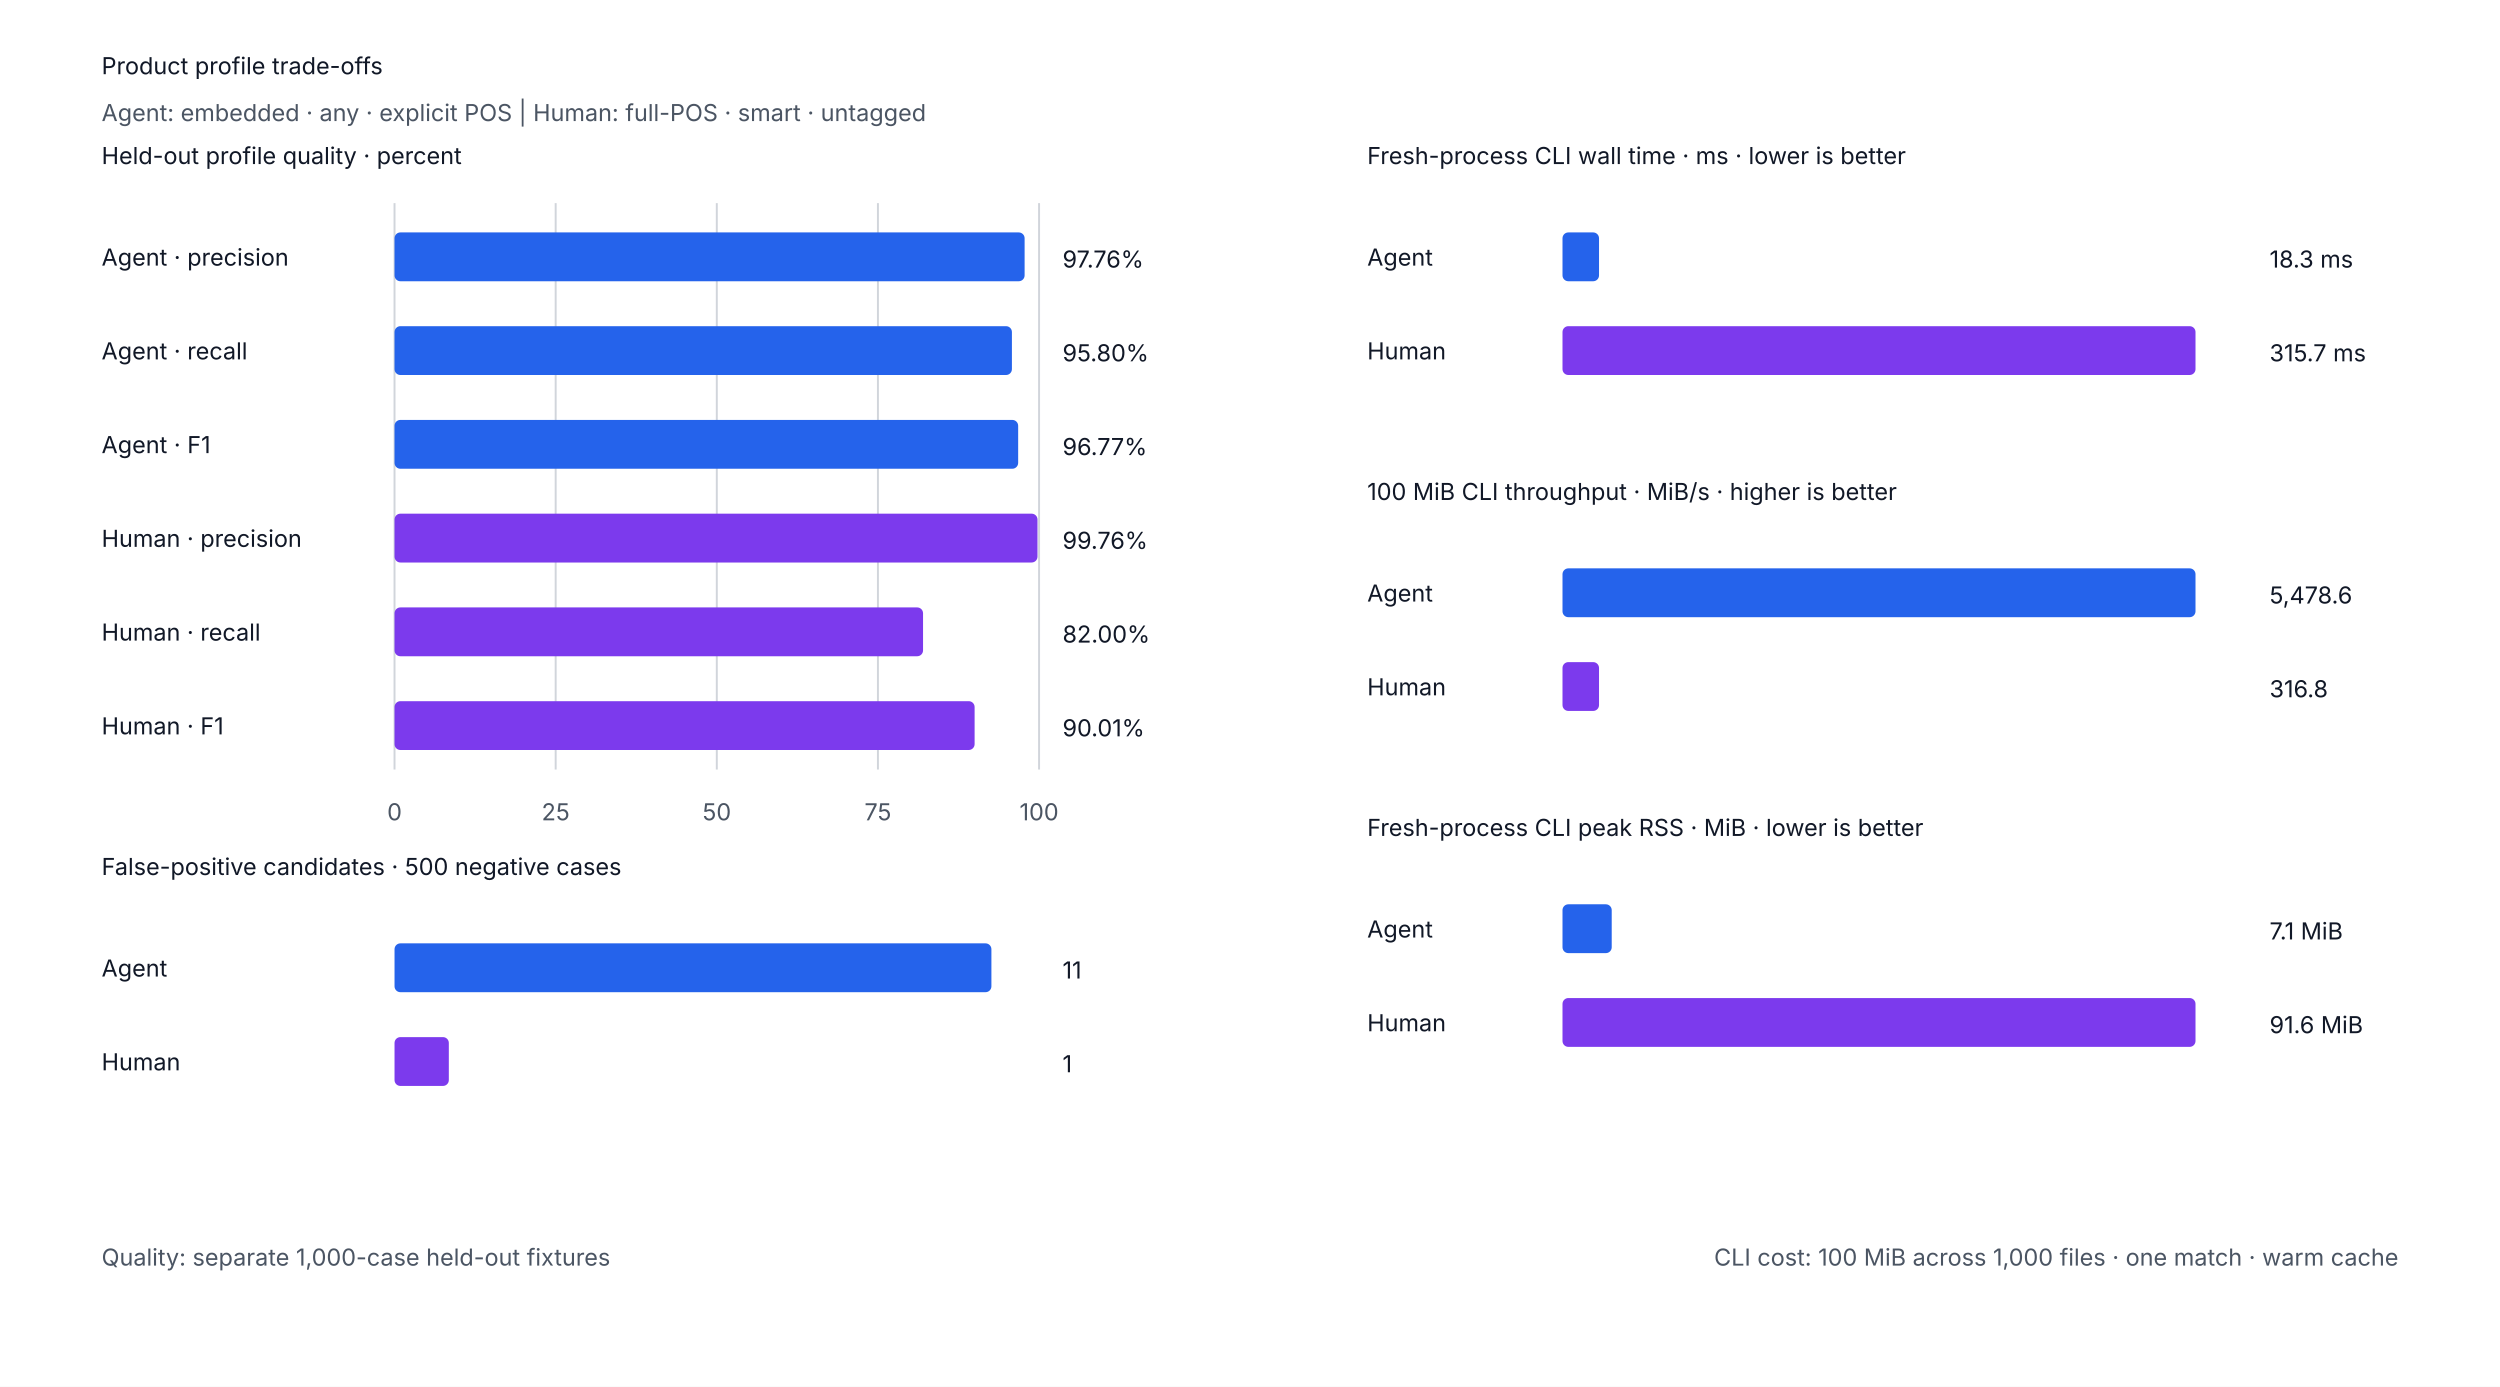
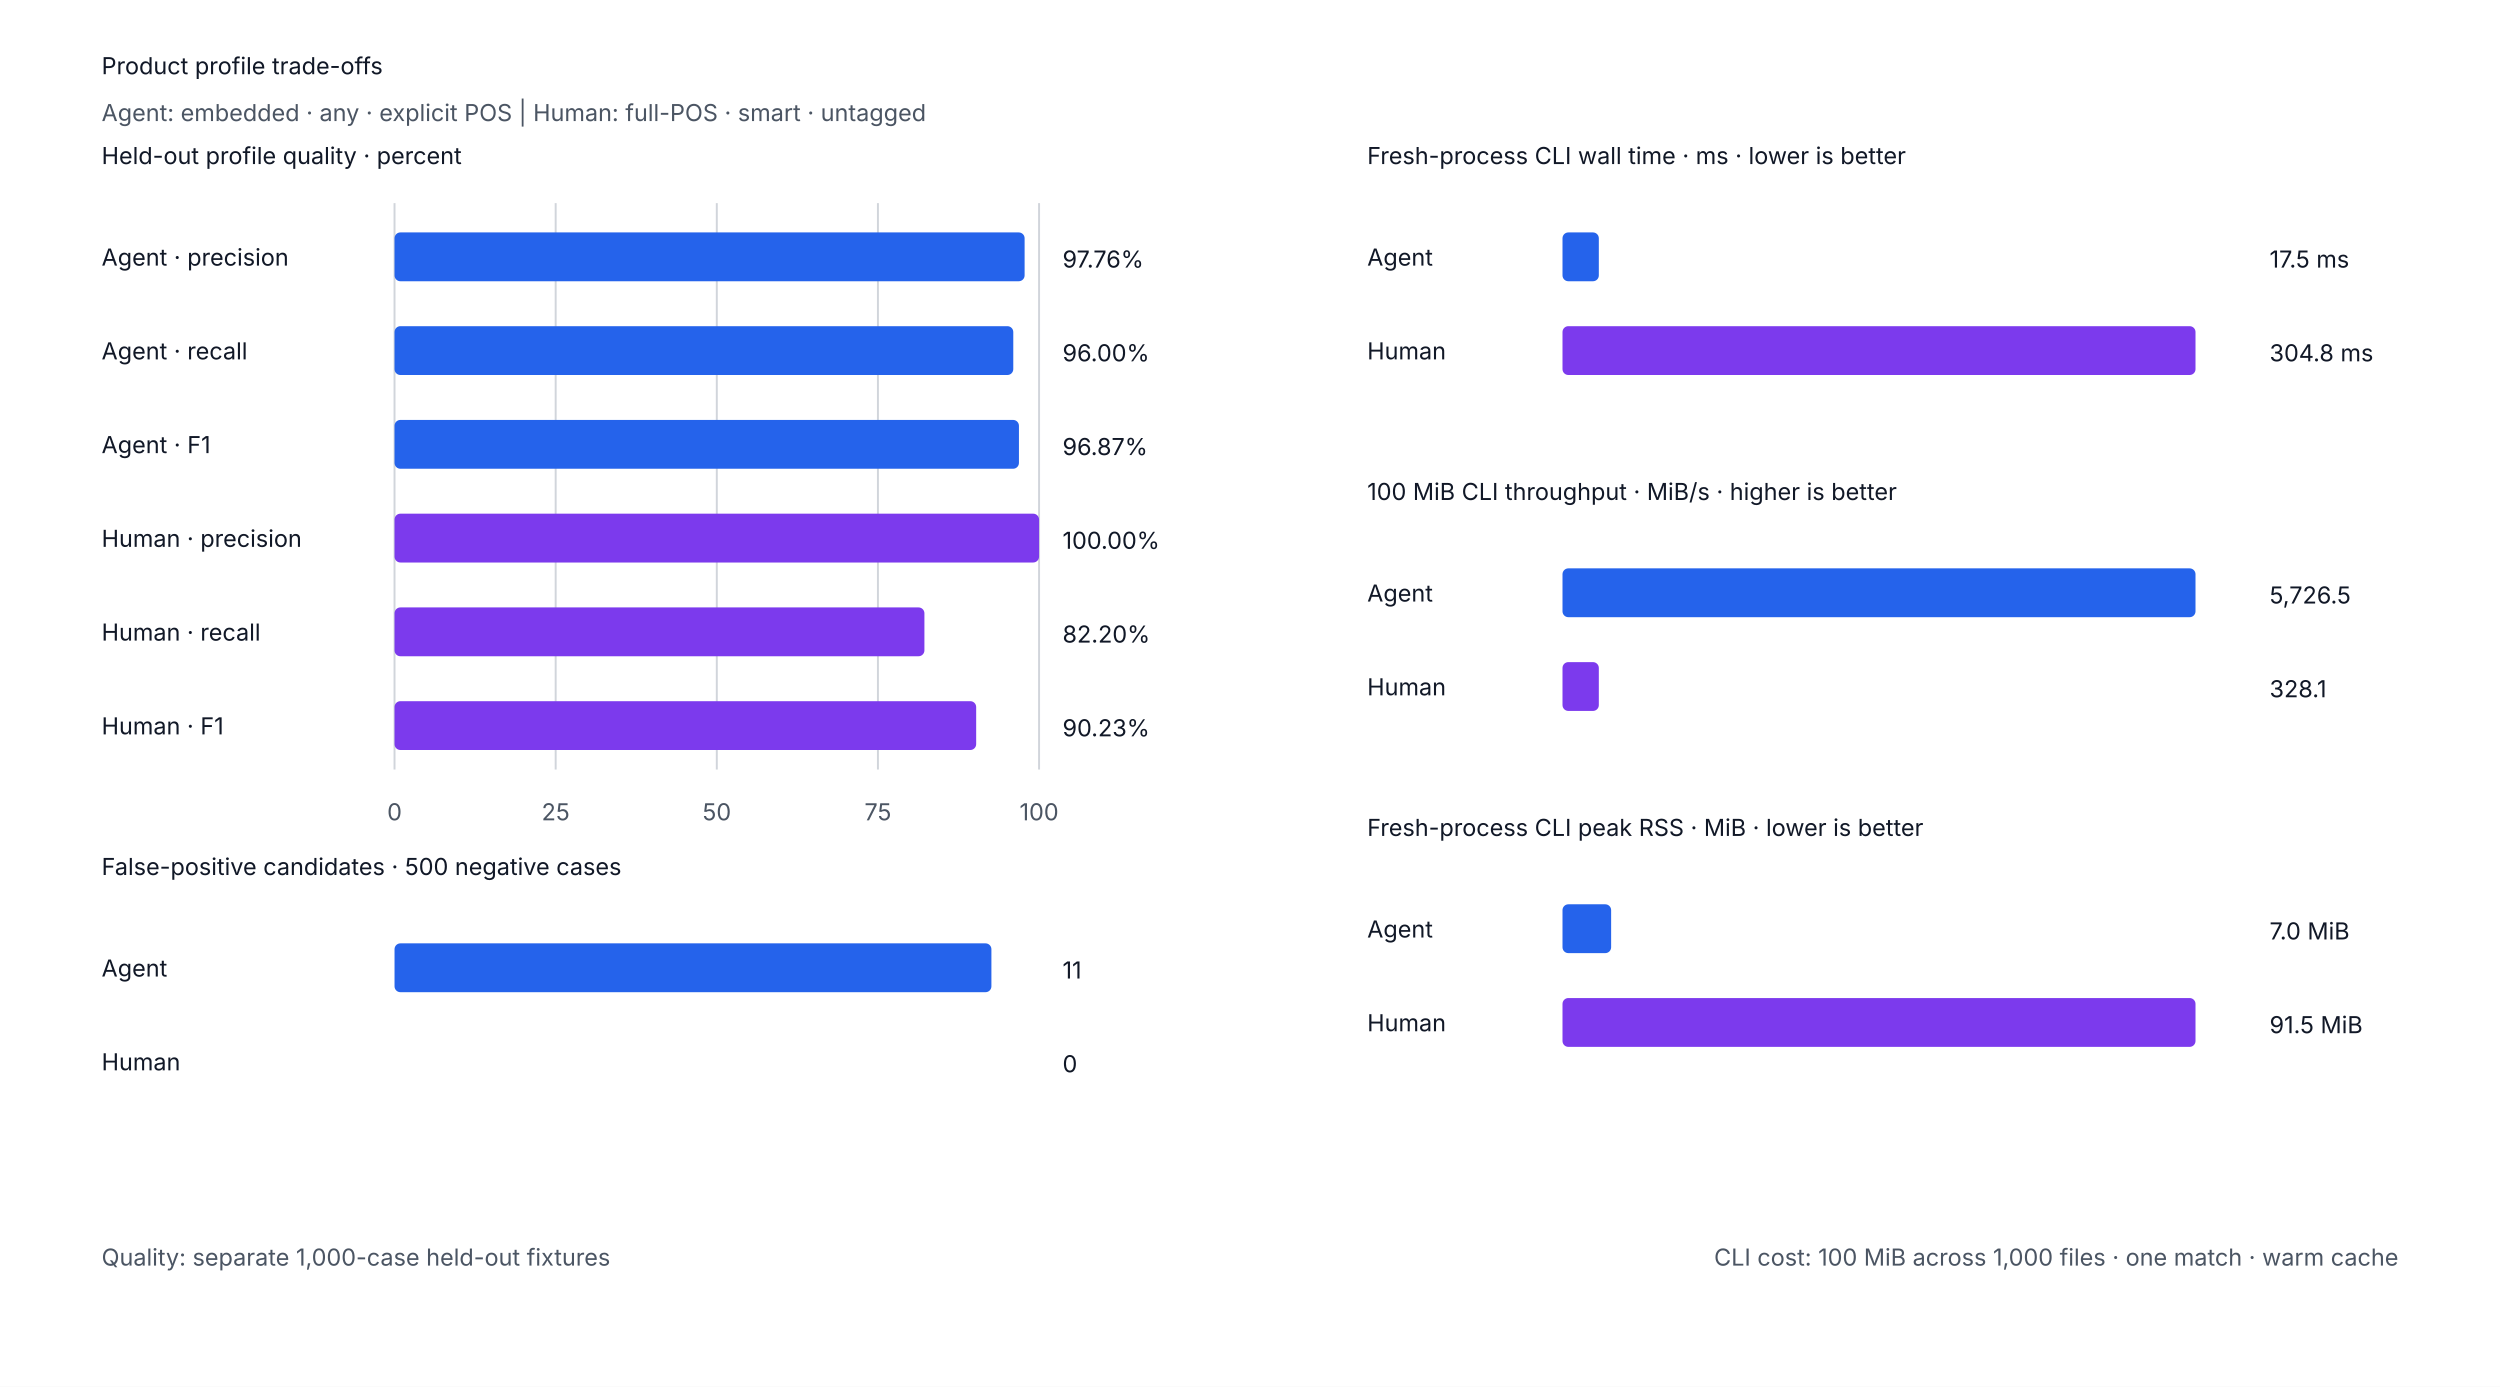
<svg xmlns="http://www.w3.org/2000/svg" width="1280" height="710" viewBox="0 0 1280 710" role="img" aria-labelledby="title desc">
  <style>
  .background { fill: #ffffff; }
  text { fill: #111827; font-family: -apple-system, BlinkMacSystemFont, "Segoe UI", sans-serif; }
  .muted { fill: #4b5563; }
  .grid { stroke: #d1d5db; stroke-width: 1; }
  .axis { stroke: #6b7280; stroke-width: 1; }
  @media (prefers-color-scheme: dark) {
    .background { fill: #0d1117; }
    text { fill: #f3f4f6; }
    .muted { fill: #9ca3af; }
    .grid { stroke: #374151; }
    .axis { stroke: #9ca3af; }
  }
</style>
  <rect class="background" width="1280" height="710" />
  <text x="52.0" y="38.0" text-anchor="start">Product profile trade-offs</text>
  <text x="52.0" y="62.0" text-anchor="start" class="muted">Agent: embedded · any · explicit POS  |  Human: full-POS · smart · untagged</text>
  <text x="52.0" y="84.0" text-anchor="start">Held-out profile quality · percent</text>
  <line class="grid" x1="202.0" y1="104" x2="202.0" y2="394" />
  <text x="202.0" y="420.0" text-anchor="middle" class="muted">0</text>
  <line class="grid" x1="284.5" y1="104" x2="284.5" y2="394" />
  <text x="284.5" y="420.0" text-anchor="middle" class="muted">25</text>
  <line class="grid" x1="367.0" y1="104" x2="367.0" y2="394" />
  <text x="367.0" y="420.0" text-anchor="middle" class="muted">50</text>
  <line class="grid" x1="449.5" y1="104" x2="449.5" y2="394" />
  <text x="449.5" y="420.0" text-anchor="middle" class="muted">75</text>
  <line class="grid" x1="532.0" y1="104" x2="532.0" y2="394" />
  <text x="532.0" y="420.0" text-anchor="middle" class="muted">100</text>
  <text x="52.0" y="136.0" text-anchor="start">Agent · precision</text>
  <rect x="202.0" y="119.0" width="322.6" height="25.0" rx="3" fill="#2563eb" />
  <text x="544.0" y="137.0" text-anchor="start">97.76%</text>
  <text x="52.0" y="184.0" text-anchor="start">Agent · recall</text>
-   <rect x="202.0" y="167.0" width="316.1" height="25.0" rx="3" fill="#2563eb" />
-   <text x="544.0" y="185.0" text-anchor="start">95.80%</text>
+   <rect x="202.0" y="167.0" width="316.8" height="25.0" rx="3" fill="#2563eb" />
+   <text x="544.0" y="185.0" text-anchor="start">96.00%</text>
  <text x="52.0" y="232.0" text-anchor="start">Agent · F1</text>
-   <rect x="202.0" y="215.0" width="319.3" height="25.0" rx="3" fill="#2563eb" />
-   <text x="544.0" y="233.0" text-anchor="start">96.77%</text>
+   <rect x="202.0" y="215.0" width="319.7" height="25.0" rx="3" fill="#2563eb" />
+   <text x="544.0" y="233.0" text-anchor="start">96.87%</text>
  <text x="52.0" y="280.0" text-anchor="start">Human · precision</text>
-   <rect x="202.0" y="263.0" width="329.2" height="25.0" rx="3" fill="#7c3aed" />
-   <text x="544.0" y="281.0" text-anchor="start">99.76%</text>
+   <rect x="202.0" y="263.0" width="330.0" height="25.0" rx="3" fill="#7c3aed" />
+   <text x="544.0" y="281.0" text-anchor="start">100.00%</text>
  <text x="52.0" y="328.0" text-anchor="start">Human · recall</text>
-   <rect x="202.0" y="311.0" width="270.6" height="25.0" rx="3" fill="#7c3aed" />
-   <text x="544.0" y="329.0" text-anchor="start">82.00%</text>
+   <rect x="202.0" y="311.0" width="271.3" height="25.0" rx="3" fill="#7c3aed" />
+   <text x="544.0" y="329.0" text-anchor="start">82.20%</text>
  <text x="52.0" y="376.0" text-anchor="start">Human · F1</text>
-   <rect x="202.0" y="359.0" width="297.0" height="25.0" rx="3" fill="#7c3aed" />
-   <text x="544.0" y="377.0" text-anchor="start">90.01%</text>
+   <rect x="202.0" y="359.0" width="297.8" height="25.0" rx="3" fill="#7c3aed" />
+   <text x="544.0" y="377.0" text-anchor="start">90.23%</text>
  <text x="52.0" y="448.0" text-anchor="start">False-positive candidates · 500 negative cases</text>
  <text x="52.0" y="500.0" text-anchor="start">Agent</text>
  <rect x="202.0" y="483.0" width="305.6" height="25.0" rx="3" fill="#2563eb" />
  <text x="544.0" y="501.0" text-anchor="start">11</text>
  <text x="52.0" y="548.0" text-anchor="start">Human</text>
-   <rect x="202.0" y="531.0" width="27.8" height="25.0" rx="3" fill="#7c3aed" />
-   <text x="544.0" y="549.0" text-anchor="start">1</text>
+   <rect x="202.0" y="531.0" width="0.0" height="25.0" rx="3" fill="#7c3aed" />
+   <text x="544.0" y="549.0" text-anchor="start">0</text>
  <text x="700.0" y="84.0" text-anchor="start">Fresh-process CLI wall time · ms · lower is better</text>
  <text x="700.0" y="136.0" text-anchor="start">Agent</text>
-   <rect x="800.0" y="119.0" width="18.7" height="25.0" rx="3" fill="#2563eb" />
-   <text x="1162.0" y="137.0" text-anchor="start">18.3 ms</text>
+   <rect x="800.0" y="119.0" width="18.6" height="25.0" rx="3" fill="#2563eb" />
+   <text x="1162.0" y="137.0" text-anchor="start">17.5 ms</text>
  <text x="700.0" y="184.0" text-anchor="start">Human</text>
  <rect x="800.0" y="167.0" width="324.1" height="25.0" rx="3" fill="#7c3aed" />
-   <text x="1162.0" y="185.0" text-anchor="start">315.7 ms</text>
+   <text x="1162.0" y="185.0" text-anchor="start">304.8 ms</text>
  <text x="700.0" y="256.0" text-anchor="start">100 MiB CLI throughput · MiB/s · higher is better</text>
  <text x="700.0" y="308.0" text-anchor="start">Agent</text>
  <rect x="800.0" y="291.0" width="324.1" height="25.0" rx="3" fill="#2563eb" />
-   <text x="1162.0" y="309.0" text-anchor="start">5,478.6</text>
+   <text x="1162.0" y="309.0" text-anchor="start">5,726.5</text>
  <text x="700.0" y="356.0" text-anchor="start">Human</text>
-   <rect x="800.0" y="339.0" width="18.7" height="25.0" rx="3" fill="#7c3aed" />
-   <text x="1162.0" y="357.0" text-anchor="start">316.8</text>
+   <rect x="800.0" y="339.0" width="18.6" height="25.0" rx="3" fill="#7c3aed" />
+   <text x="1162.0" y="357.0" text-anchor="start">328.1</text>
  <text x="700.0" y="428.0" text-anchor="start">Fresh-process CLI peak RSS · MiB · lower is better</text>
  <text x="700.0" y="480.0" text-anchor="start">Agent</text>
-   <rect x="800.0" y="463.0" width="25.2" height="25.0" rx="3" fill="#2563eb" />
-   <text x="1162.0" y="481.0" text-anchor="start">7.1 MiB</text>
+   <rect x="800.0" y="463.0" width="24.9" height="25.0" rx="3" fill="#2563eb" />
+   <text x="1162.0" y="481.0" text-anchor="start">7.0 MiB</text>
  <text x="700.0" y="528.0" text-anchor="start">Human</text>
  <rect x="800.0" y="511.0" width="324.1" height="25.0" rx="3" fill="#7c3aed" />
-   <text x="1162.0" y="529.0" text-anchor="start">91.6 MiB</text>
+   <text x="1162.0" y="529.0" text-anchor="start">91.5 MiB</text>
  <text x="52.0" y="648.0" text-anchor="start" class="muted">Quality: separate 1,000-case held-out fixtures</text>
  <text x="1228.0" y="648.0" text-anchor="end" class="muted">CLI cost: 100 MiB across 1,000 files · one match · warm cache</text>
</svg>
